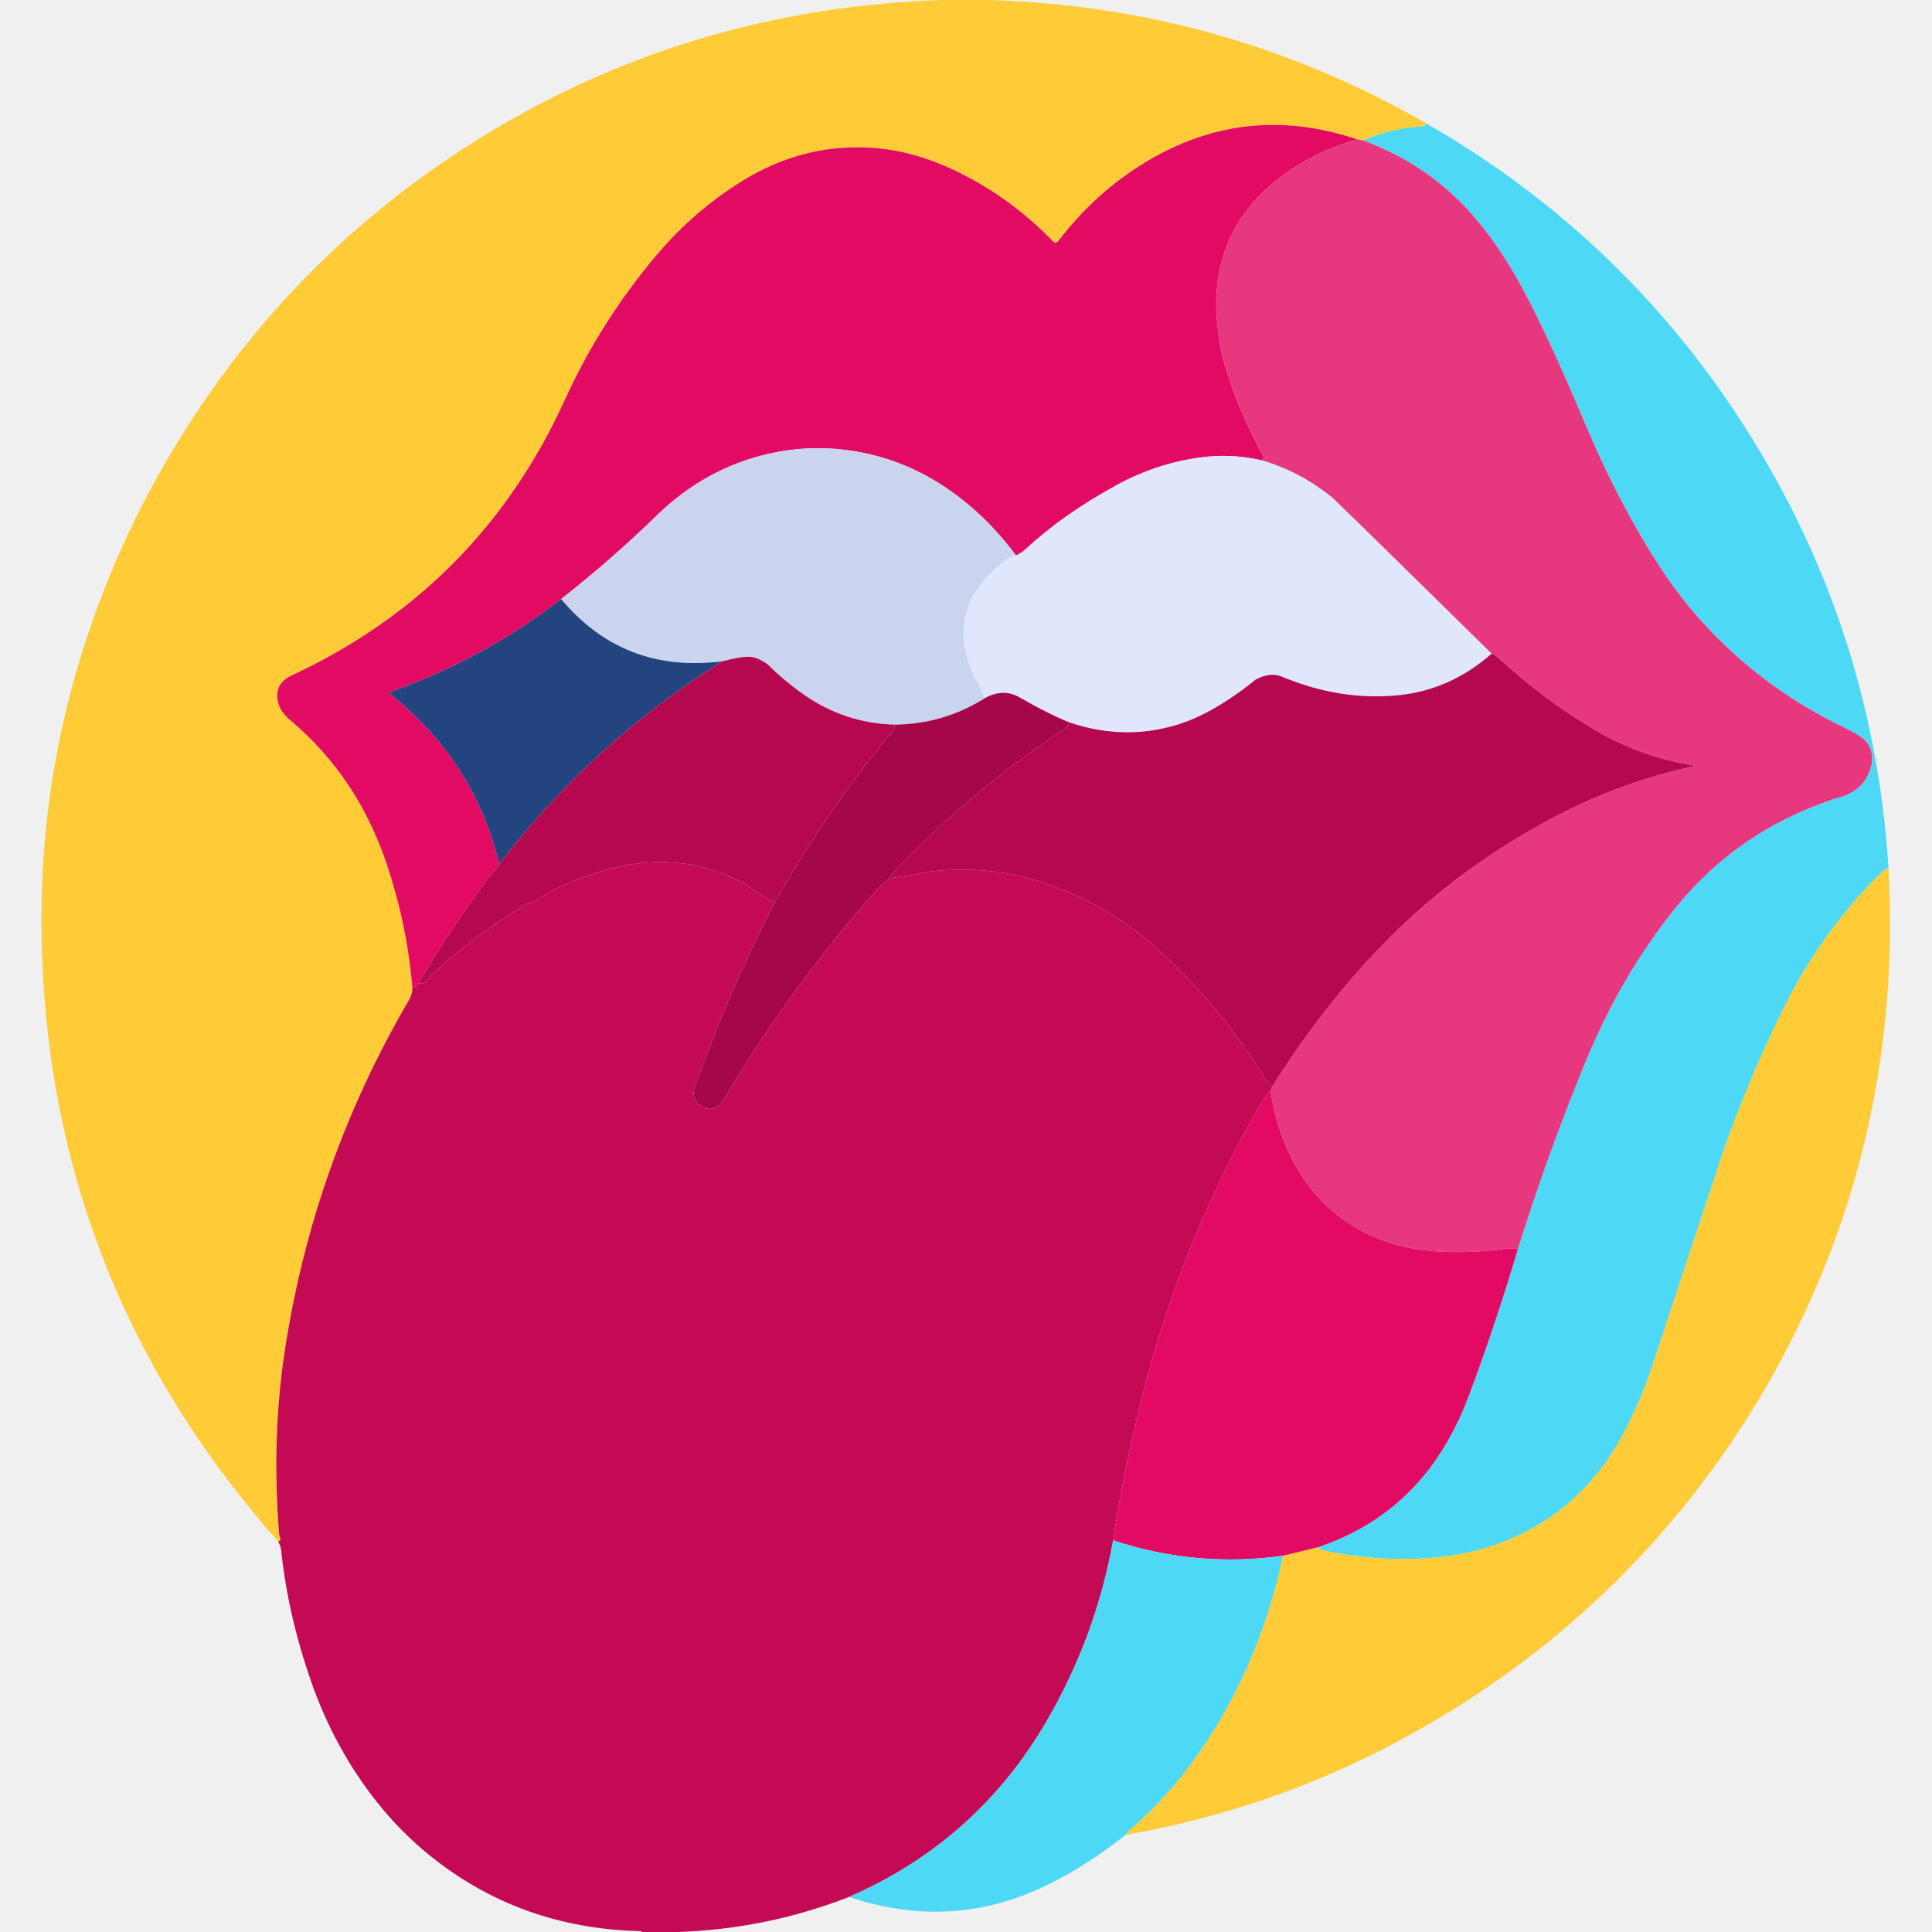
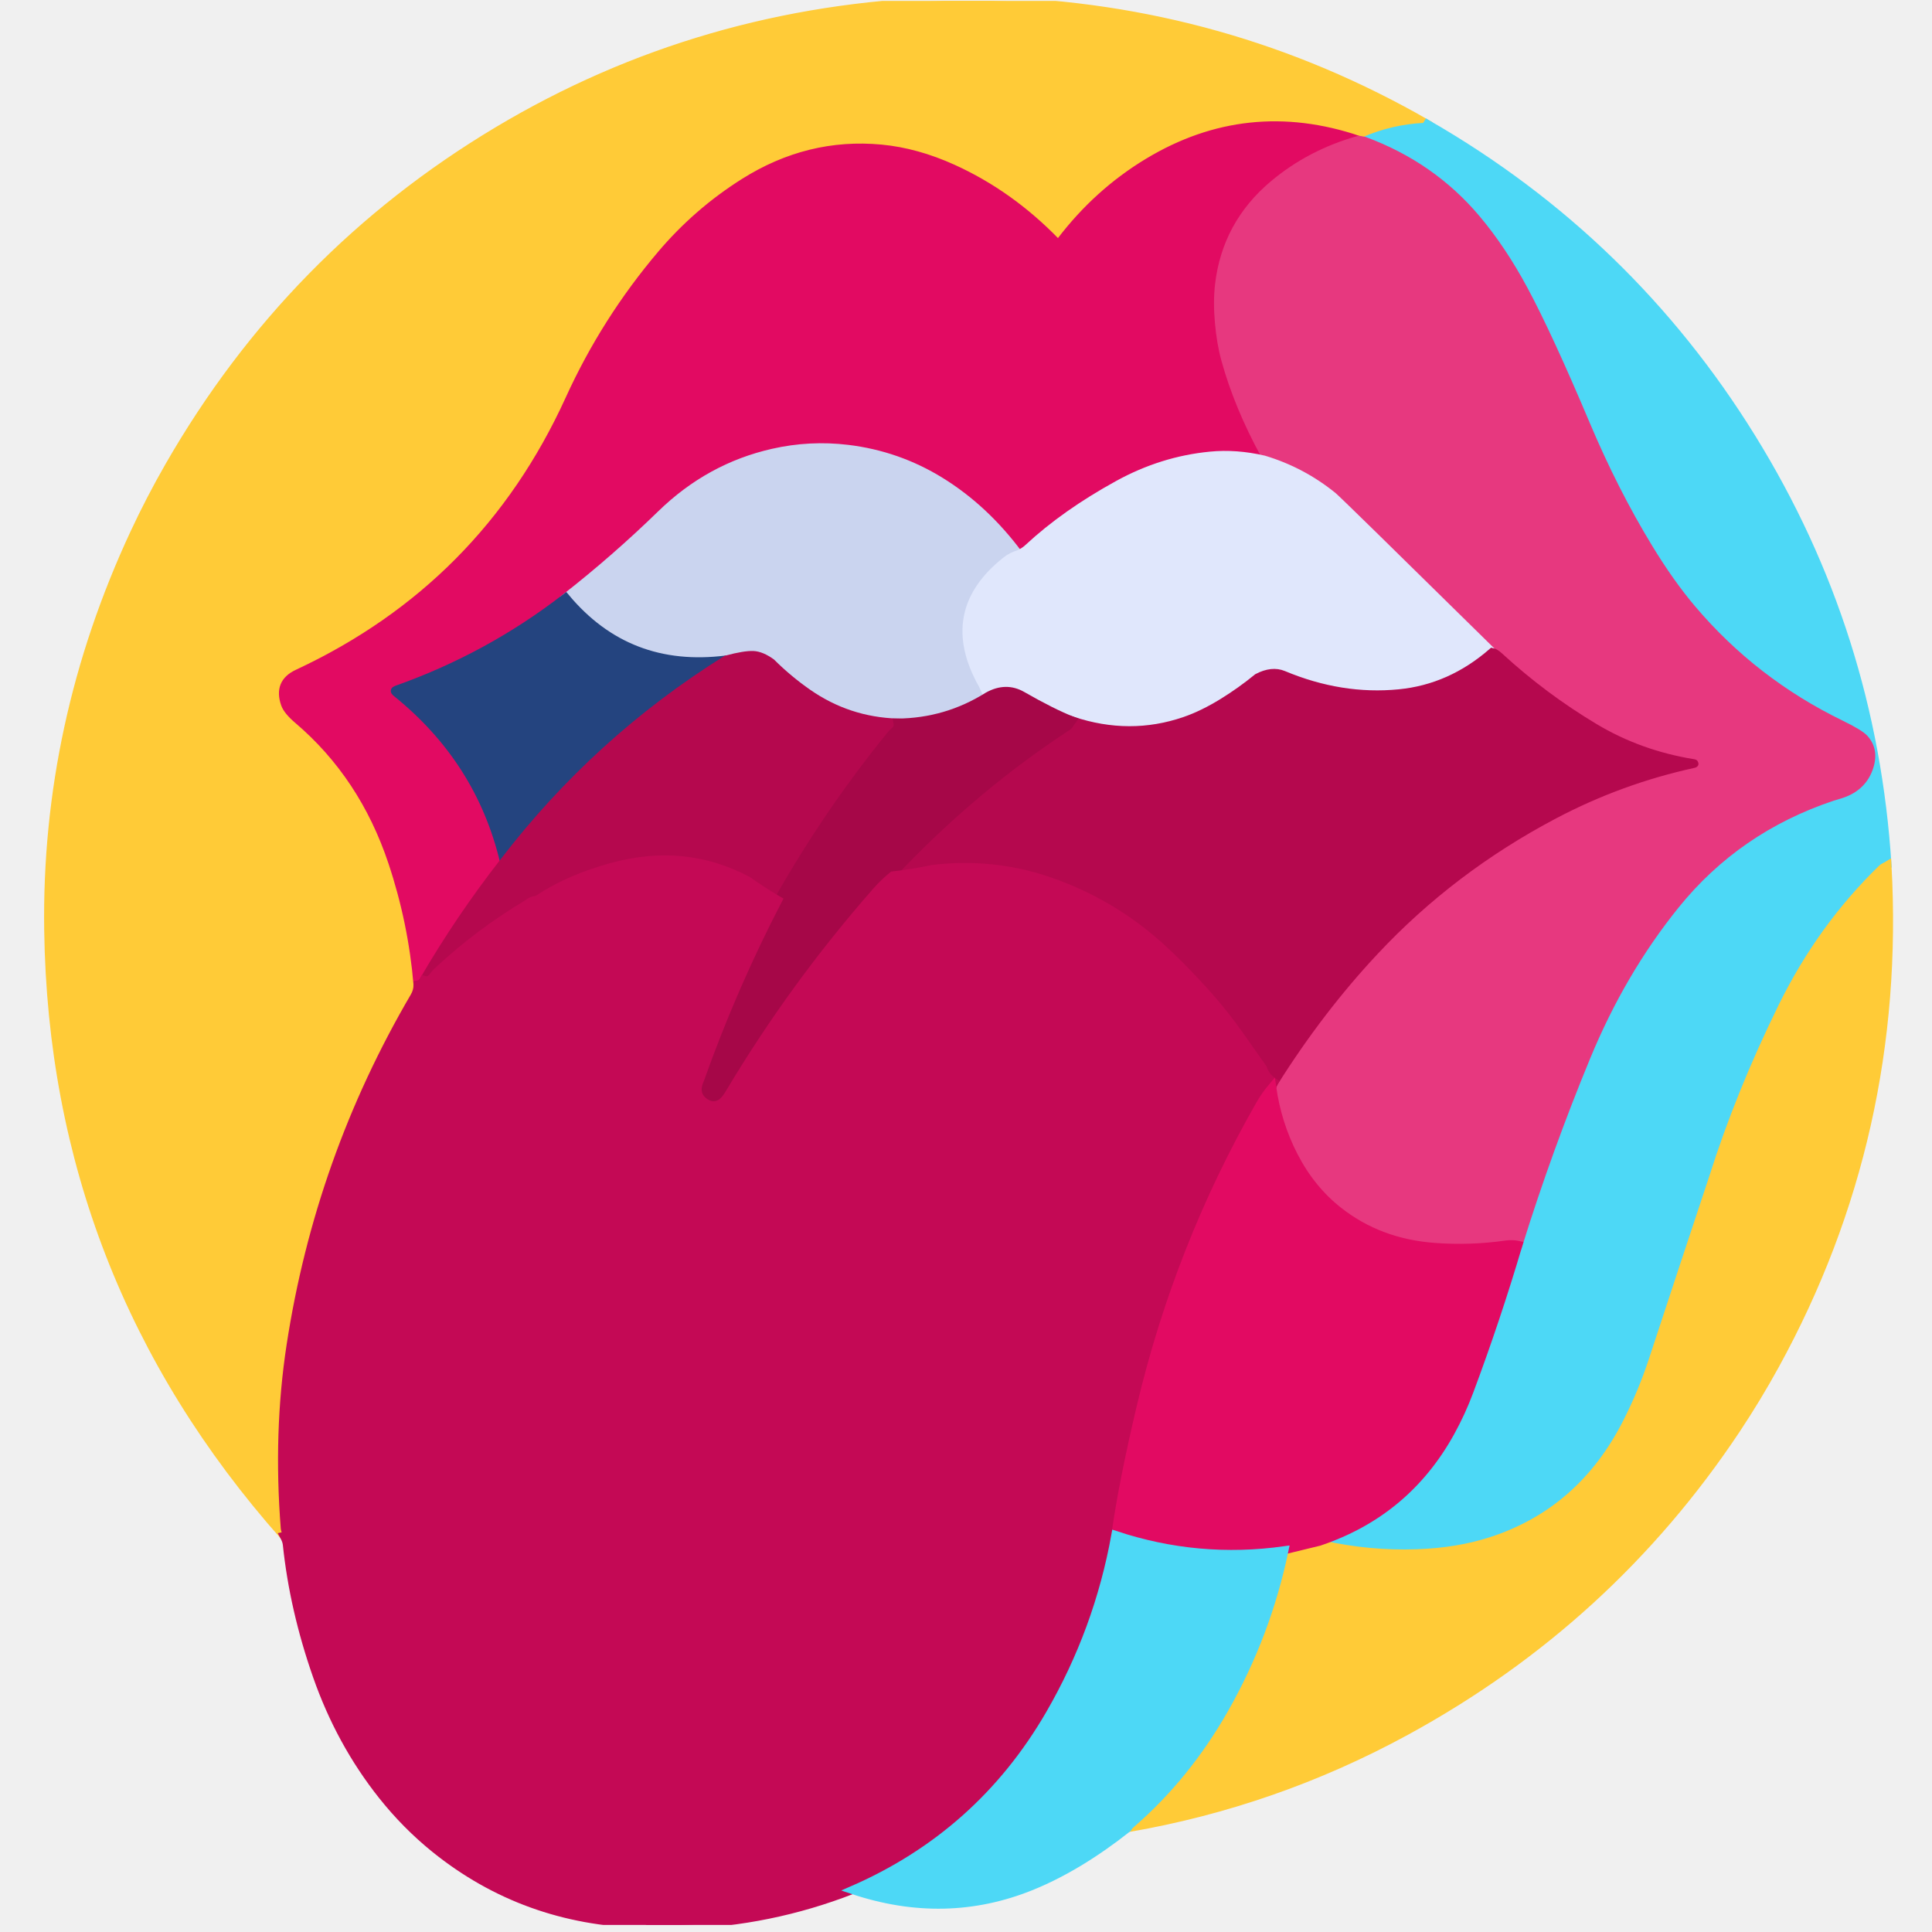
- <svg xmlns="http://www.w3.org/2000/svg" version="1.1" viewBox="0 0 512 512">
-   <path fill="rgb(255,203,55)" fill-opacity="1.000" d="M 249.56 0.00 Q 255.69 0.00 261.81 0.00 Q 324.17 1.75 378.00 32.71 L 377.77 33.10 A 0.91 0.83 12.3 0 1 377.04 33.52 Q 368.81 33.95 361.25 37.21 L 359.75 36.96 Q 330.12 26.94 303.64 42.94 Q 290.23 51.04 280.40 63.96 A 0.84 0.83 -48.4 0 1 279.14 64.04 Q 266.91 51.46 251.82 44.60 Q 242.09 40.18 232.66 39.29 Q 213.29 37.47 196.11 48.32 Q 183.67 56.18 174.15 67.41 Q 159.25 84.99 149.69 105.97 Q 126.97 155.83 77.34 178.97 Q 72.02 181.45 74.01 187.12 Q 74.65 188.94 77.44 191.31 Q 94.88 206.17 102.57 229.23 Q 107.86 245.08 109.29 261.75 Q 109.29 263.46 108.43 264.93 Q 83.11 308.17 75.50 357.75 Q 71.94 380.98 73.96 406.50 Q 73.99 406.82 74.23 407.46 Q 74.57 408.32 73.71 408.50 Q 12.31 339.16 11.00 247.25 Q 10.22 192.38 33.92 141.54 Q 38.13 132.51 43.13 123.79 Q 75.41 67.56 130.56 34.56 Q 184.72 2.16 249.56 0.00 Z" />
-   <path fill="rgb(77,216,246)" fill-opacity="1.000" d="M 378.00 32.71 Q 431.80 63.67 464.31 116.19 Q 496.57 168.30 500.46 230.00 Q 500.09 230.23 499.70 230.40 Q 499.28 230.59 499.01 230.86 Q 482.80 246.59 472.44 267.69 Q 461.12 290.73 454.00 313.25 Q 445.98 337.37 438.05 361.52 Q 435.20 370.19 431.07 378.32 Q 419.01 402.06 394.94 409.85 Q 386.07 412.72 375.29 413.09 Q 362.69 413.54 350.23 410.78 Q 350.20 410.77 349.60 410.31 L 349.25 410.04 Q 372.42 402.26 384.21 380.90 Q 387.12 375.63 389.22 369.99 Q 396.42 350.74 402.25 331.04 Q 410.18 305.63 420.34 281.04 Q 429.70 258.35 444.06 240.56 Q 460.42 220.30 485.81 211.81 Q 485.84 211.80 487.71 211.24 Q 493.52 209.52 495.44 204.44 Q 497.27 199.58 494.36 196.32 Q 493.12 194.94 488.08 192.49 Q 464.93 181.23 448.47 161.82 Q 442.65 154.95 436.92 145.53 Q 427.75 130.48 420.19 112.56 Q 410.23 88.98 403.69 76.81 Q 397.89 66.03 391.06 57.94 Q 379.18 43.84 361.25 37.21 Q 368.81 33.95 377.04 33.52 A 0.91 0.83 12.3 0 0 377.77 33.10 L 378.00 32.71 Z" />
-   <path fill="rgb(226,10,98)" fill-opacity="1.000" d="M 359.75 36.96 Q 346.86 40.58 337.06 48.81 Q 324.47 59.39 322.58 75.47 Q 322.05 80.00 322.54 85.53 Q 323.02 91.05 324.25 95.50 Q 327.64 107.79 334.71 120.77 Q 335.09 121.46 334.50 122.04 Q 327.15 120.33 320.25 121.00 Q 307.41 122.24 295.69 128.69 Q 281.58 136.45 271.80 145.55 Q 270.66 146.61 269.25 147.21 Q 260.24 135.09 248.44 127.81 Q 237.05 120.79 223.73 119.19 Q 213.71 117.99 203.87 120.22 Q 186.96 124.04 174.08 136.58 Q 161.99 148.35 148.71 158.75 Q 128.28 174.58 103.62 183.30 Q 102.92 183.55 103.50 184.01 Q 125.81 201.90 132.29 229.00 Q 120.56 244.03 110.96 260.50 Q 110.45 261.56 109.29 261.75 Q 107.86 245.08 102.57 229.23 Q 94.88 206.17 77.44 191.31 Q 74.65 188.94 74.01 187.12 Q 72.02 181.45 77.34 178.97 Q 126.97 155.83 149.69 105.97 Q 159.25 84.99 174.15 67.41 Q 183.67 56.18 196.11 48.32 Q 213.29 37.47 232.66 39.29 Q 242.09 40.18 251.82 44.60 Q 266.91 51.46 279.14 64.04 A 0.84 0.83 -48.4 0 0 280.40 63.96 Q 290.23 51.04 303.64 42.94 Q 330.12 26.94 359.75 36.96 Z" />
-   <path fill="rgb(231,56,127)" fill-opacity="1.000" d="M 359.75 36.96 L 361.25 37.21 Q 379.18 43.84 391.06 57.94 Q 397.89 66.03 403.69 76.81 Q 410.23 88.98 420.19 112.56 Q 427.75 130.48 436.92 145.53 Q 442.65 154.95 448.47 161.82 Q 464.93 181.23 488.08 192.49 Q 493.12 194.94 494.36 196.32 Q 497.27 199.58 495.44 204.44 Q 493.52 209.52 487.71 211.24 Q 485.84 211.80 485.81 211.81 Q 460.42 220.30 444.06 240.56 Q 429.70 258.35 420.34 281.04 Q 410.18 305.63 402.25 331.04 Q 400.61 330.70 398.99 330.93 Q 389.40 332.30 379.75 331.56 Q 365.17 330.45 354.43 322.02 Q 347.11 316.28 342.51 307.36 Q 338.10 298.82 336.71 289.00 L 337.25 287.79 Q 349.40 268.48 363.94 252.94 Q 384.45 231.00 411.79 216.58 Q 429.38 207.31 448.83 203.06 Q 449.40 202.94 448.83 202.84 Q 434.52 200.53 422.59 193.40 Q 408.95 185.25 397.25 174.50 Q 396.03 173.38 395.29 173.25 Q 354.38 132.99 352.94 131.81 Q 344.70 125.10 334.50 122.04 Q 335.09 121.46 334.71 120.77 Q 327.64 107.79 324.25 95.50 Q 323.02 91.05 322.54 85.53 Q 322.05 80.00 322.58 75.47 Q 324.47 59.39 337.06 48.81 Q 346.86 40.58 359.75 36.96 Z" />
-   <path fill="rgb(202,212,239)" fill-opacity="1.000" d="M 223.73 119.19 Q 237.05 120.79 248.44 127.81 Q 260.24 135.09 269.25 147.21 Q 267.39 147.75 265.92 148.91 Q 248.60 162.56 259.69 182.06 Q 260.32 183.54 261.04 185.00 Q 250.05 191.91 237.00 192.04 Q 223.85 191.63 213.12 184.15 Q 207.93 180.53 203.44 176.06 Q 200.82 174.18 198.69 174.06 Q 196.39 173.94 191.46 175.25 Q 165.25 178.57 148.71 158.75 Q 161.99 148.35 174.08 136.58 Q 186.96 124.04 203.87 120.22 Q 213.71 117.99 223.73 119.19 Z" />
-   <path fill="rgb(224,231,252)" fill-opacity="1.000" d="M 334.50 122.04 Q 344.70 125.10 352.94 131.81 Q 354.38 132.99 395.29 173.25 Q 384.21 182.91 370.50 184.25 Q 355.09 185.76 339.69 179.31 Q 336.67 178.05 332.81 180.06 Q 328.41 183.66 323.60 186.63 Q 318.26 189.92 313.46 191.57 Q 298.84 196.60 283.54 191.50 Q 278.27 189.44 270.19 184.81 Q 265.84 182.32 261.04 185.00 Q 260.32 183.54 259.69 182.06 Q 248.60 162.56 265.92 148.91 Q 267.39 147.75 269.25 147.21 Q 270.66 146.61 271.80 145.55 Q 281.58 136.45 295.69 128.69 Q 307.41 122.24 320.25 121.00 Q 327.15 120.33 334.50 122.04 Z" />
-   <path fill="rgb(36,68,127)" fill-opacity="1.000" d="M 148.71 158.75 Q 165.25 178.57 191.46 175.25 Q 157.02 196.77 132.29 229.00 Q 125.81 201.90 103.50 184.01 Q 102.92 183.55 103.62 183.30 Q 128.28 174.58 148.71 158.75 Z" />
-   <path fill="rgb(181,8,78)" fill-opacity="1.000" d="M 395.29 173.25 Q 396.03 173.38 397.25 174.50 Q 408.95 185.25 422.59 193.40 Q 434.52 200.53 448.83 202.84 Q 449.40 202.94 448.83 203.06 Q 429.38 207.31 411.79 216.58 Q 384.45 231.00 363.94 252.94 Q 349.40 268.48 337.25 287.79 Q 335.11 286.43 334.25 284.00 Q 331.39 279.98 328.57 275.93 Q 323.84 269.16 318.30 263.08 Q 312.06 256.24 306.71 251.44 Q 293.77 239.84 277.31 234.19 Q 262.42 229.07 246.25 231.00 Q 241.04 232.14 235.75 232.71 Q 236.40 231.53 238.06 229.81 Q 258.61 208.55 282.31 193.06 Q 282.62 192.86 283.54 191.50 Q 298.84 196.60 313.46 191.57 Q 318.26 189.92 323.60 186.63 Q 328.41 183.66 332.81 180.06 Q 336.67 178.05 339.69 179.31 Q 355.09 185.76 370.50 184.25 Q 384.21 182.91 395.29 173.25 Z" />
-   <path fill="rgb(181,8,78)" fill-opacity="1.000" d="M 198.69 174.06 Q 200.82 174.18 203.44 176.06 Q 207.93 180.53 213.12 184.15 Q 223.85 191.63 237.00 192.04 Q 237.25 193.35 236.38 194.15 Q 235.41 195.06 235.38 195.10 Q 218.45 215.92 205.25 239.29 Q 201.10 236.85 197.19 234.06 Q 180.28 225.07 160.75 230.50 Q 149.43 233.65 141.42 238.97 Q 141.05 239.21 140.50 239.29 Q 139.36 239.45 138.50 240.25 Q 125.26 248.14 114.06 258.72 Q 114.03 258.74 113.10 259.92 Q 112.31 260.92 110.96 260.50 Q 120.56 244.03 132.29 229.00 Q 157.02 196.77 191.46 175.25 Q 196.39 173.94 198.69 174.06 Z" />
-   <path fill="rgb(166,7,72)" fill-opacity="1.000" d="M 270.19 184.81 Q 278.27 189.44 283.54 191.50 Q 282.62 192.86 282.31 193.06 Q 258.61 208.55 238.06 229.81 Q 236.40 231.53 235.75 232.71 Q 233.40 234.61 231.39 236.90 Q 209.29 262.06 192.15 290.82 Q 190.90 292.91 189.65 293.50 Q 187.58 294.47 185.56 292.94 Q 182.77 290.81 184.50 287.00 Q 193.23 262.43 205.25 239.29 Q 218.45 215.92 235.38 195.10 Q 235.41 195.06 236.38 194.15 Q 237.25 193.35 237.00 192.04 Q 250.05 191.91 261.04 185.00 Q 265.84 182.32 270.19 184.81 Z" />
-   <path fill="rgb(196,9,85)" fill-opacity="1.000" d="M 197.19 234.06 Q 201.10 236.85 205.25 239.29 Q 193.23 262.43 184.50 287.00 Q 182.77 290.81 185.56 292.94 Q 187.58 294.47 189.65 293.50 Q 190.90 292.91 192.15 290.82 Q 209.29 262.06 231.39 236.90 Q 233.40 234.61 235.75 232.71 Q 241.04 232.14 246.25 231.00 Q 262.42 229.07 277.31 234.19 Q 293.77 239.84 306.71 251.44 Q 312.06 256.24 318.30 263.08 Q 323.84 269.16 328.57 275.93 Q 331.39 279.98 334.25 284.00 Q 335.11 286.43 337.25 287.79 L 336.71 289.00 Q 334.91 291.12 333.52 293.54 Q 311.83 331.46 301.75 374.00 Q 296.87 394.61 295.00 408.21 Q 290.42 433.64 277.47 455.96 Q 258.91 487.94 225.00 502.71 Q 203.04 511.26 179.44 512.00 Q 174.81 512.00 170.19 512.00 Q 170.07 511.77 169.25 511.75 Q 137.71 510.94 113.89 491.72 Q 106.16 485.47 99.86 477.53 Q 88.69 463.45 82.50 445.75 Q 76.30 428.03 74.50 410.75 Q 74.40 409.77 73.71 408.50 Q 74.57 408.32 74.23 407.46 Q 73.99 406.82 73.96 406.50 Q 71.94 380.98 75.50 357.75 Q 83.11 308.17 108.43 264.93 Q 109.29 263.46 109.29 261.75 Q 110.45 261.56 110.96 260.50 Q 112.31 260.92 113.10 259.92 Q 114.03 258.74 114.06 258.72 Q 125.26 248.14 138.50 240.25 Q 139.36 239.45 140.50 239.29 Q 141.05 239.21 141.42 238.97 Q 149.43 233.65 160.75 230.50 Q 180.28 225.07 197.19 234.06 Z" />
-   <path fill="rgb(255,203,55)" fill-opacity="1.000" d="M 500.46 230.00 Q 504.43 301.48 470.54 363.14 Q 465.71 371.93 460.18 380.24 Q 426.37 431.03 372.28 460.50 Q 337.43 479.49 298.29 486.25 Q 298.48 485.77 299.44 484.94 Q 313.90 472.34 323.96 454.70 Q 335.31 434.77 340.00 412.29 L 349.25 410.04 L 349.60 410.31 Q 350.20 410.77 350.23 410.78 Q 362.69 413.54 375.29 413.09 Q 386.07 412.72 394.94 409.85 Q 419.01 402.06 431.07 378.32 Q 435.20 370.19 438.05 361.52 Q 445.98 337.37 454.00 313.25 Q 461.12 290.73 472.44 267.69 Q 482.80 246.59 499.01 230.86 Q 499.28 230.59 499.70 230.40 Q 500.09 230.23 500.46 230.00 Z" />
-   <path fill="rgb(226,10,98)" fill-opacity="1.000" d="M 336.71 289.00 Q 338.10 298.82 342.51 307.36 Q 347.11 316.28 354.43 322.02 Q 365.17 330.45 379.75 331.56 Q 389.40 332.30 398.99 330.93 Q 400.61 330.70 402.25 331.04 Q 396.42 350.74 389.22 369.99 Q 387.12 375.63 384.21 380.90 Q 372.42 402.26 349.25 410.04 L 340.00 412.29 Q 316.99 415.51 295.00 408.21 Q 296.87 394.61 301.75 374.00 Q 311.83 331.46 333.52 293.54 Q 334.91 291.12 336.71 289.00 Z" />
-   <path fill="rgb(77,216,246)" fill-opacity="1.000" d="M 295.00 408.21 Q 316.99 415.51 340.00 412.29 Q 335.31 434.77 323.96 454.70 Q 313.90 472.34 299.44 484.94 Q 298.48 485.77 298.29 486.25 Q 285.18 496.61 272.69 501.69 Q 249.73 511.01 225.00 502.71 Q 258.91 487.94 277.47 455.96 Q 290.42 433.64 295.00 408.21 Z" />
+ <svg xmlns="http://www.w3.org/2000/svg" width="241" height="241" viewBox="0 0 241 241" fill="none">
+   <g clip-path="url(#clip0_541_1314)">
+     <path d="M117.838 0.117C119.753 0.117 121.667 0.117 123.58 0.117C143.067 0.664 161.222 5.775 178.044 15.45L177.936 15.633C177.903 15.69 177.854 15.738 177.794 15.773C177.734 15.807 177.665 15.827 177.594 15.83C175.022 15.964 172.555 16.541 170.192 17.559L169.489 17.442C160.23 14.311 151.463 15.245 143.188 20.245C138.997 22.776 135.366 26.061 132.294 30.098C132.259 30.143 132.216 30.18 132.166 30.206C132.116 30.233 132.062 30.248 132.006 30.252C131.949 30.256 131.894 30.247 131.841 30.227C131.789 30.207 131.742 30.176 131.703 30.136C127.881 26.205 123.613 23.167 118.897 21.023C115.856 19.642 112.863 18.812 109.916 18.534C103.863 17.965 98.152 19.376 92.783 22.767C88.895 25.223 85.464 28.206 82.489 31.715C77.833 37.209 74.011 43.234 71.024 49.791C63.924 65.372 52.619 76.778 37.109 84.009C35.447 84.784 34.927 86.058 35.549 87.83C35.749 88.398 36.285 89.053 37.156 89.794C42.606 94.437 46.533 100.362 48.936 107.569C50.589 112.522 51.639 117.603 52.086 122.812C52.086 123.347 51.952 123.844 51.683 124.303C43.77 137.815 38.625 152.319 36.247 167.812C35.135 175.072 34.894 182.689 35.525 190.664C35.535 190.764 35.577 190.914 35.652 191.114C35.758 191.383 35.677 191.545 35.408 191.601C16.22 169.933 6.422 144.737 6.013 116.016C5.769 98.869 9.35 82.351 16.756 66.464C18.072 63.642 19.511 60.869 21.074 58.144C31.161 40.572 44.822 26.63 62.056 16.317C78.981 6.192 97.575 0.792 117.838 0.117Z" fill="#FFCB37" stroke="#FFCB37" />
+     <path d="M178.044 15.45C194.856 25.125 208.342 38.169 218.502 54.581C228.583 70.865 234.231 88.648 235.447 107.93C235.331 108.001 235.213 108.064 235.091 108.117C234.96 108.176 234.852 108.248 234.767 108.333C229.702 113.248 225.55 119.003 222.313 125.597C218.775 132.797 215.894 139.916 213.669 146.953C211.163 154.491 208.671 162.033 206.192 169.58C205.302 172.289 204.211 174.914 202.921 177.455C199.152 184.873 193.506 189.8 185.985 192.234C183.213 193.131 180.142 193.637 176.774 193.753C172.836 193.894 168.921 193.533 165.027 192.67C165.017 192.667 164.919 192.594 164.731 192.45L164.567 192.323C171.808 189.892 177.271 185.339 180.955 178.664C181.864 177.017 182.647 175.312 183.303 173.55C185.553 167.534 187.589 161.448 189.411 155.292C191.889 147.351 194.716 139.539 197.891 131.855C200.816 124.764 204.522 118.439 209.01 112.88C214.122 106.548 220.646 102.056 228.58 99.403C228.589 99.4 228.886 99.311 229.471 99.136C231.286 98.598 232.494 97.536 233.094 95.948C233.666 94.43 233.497 93.161 232.588 92.142C232.2 91.711 231.219 91.112 229.644 90.347C222.41 86.828 216.221 82.036 211.077 75.97C209.258 73.823 207.453 71.278 205.663 68.334C202.797 63.631 200.183 58.48 197.821 52.88C194.708 45.511 192.13 39.925 190.086 36.122C188.274 32.753 186.3 29.805 184.166 27.276C180.453 22.87 175.796 19.631 170.192 17.559C172.555 16.541 175.022 15.964 177.594 15.83C177.666 15.827 177.734 15.807 177.794 15.773C177.854 15.738 177.903 15.69 177.936 15.633L178.044 15.45Z" fill="#4DD8F6" stroke="#4DD8F6" />
+     <path d="M169.489 17.442C165.461 18.573 161.916 20.425 158.854 22.997C154.919 26.303 152.657 30.469 152.066 35.494C151.9 36.909 151.894 38.481 152.047 40.209C152.197 41.934 152.464 43.492 152.849 44.883C153.908 48.723 155.543 52.672 157.752 56.728C157.871 56.944 157.838 57.142 157.654 57.323C155.357 56.789 153.13 56.627 150.974 56.836C146.961 57.223 143.124 58.425 139.461 60.441C135.052 62.865 131.319 65.5 128.263 68.344C127.907 68.675 127.508 68.934 127.068 69.122C124.252 65.334 121 62.303 117.313 60.028C113.754 57.834 109.893 56.487 105.73 55.987C102.599 55.612 99.496 55.773 96.421 56.47C91.136 57.664 86.482 60.22 82.457 64.139C78.678 67.817 74.715 71.281 70.564 74.531C64.18 79.478 57.135 83.314 49.428 86.039C49.21 86.117 49.191 86.228 49.372 86.372C56.344 91.962 60.843 98.992 62.868 107.461C59.202 112.158 55.869 117.08 52.869 122.226C52.71 122.558 52.449 122.753 52.086 122.812C51.639 117.603 50.59 112.522 48.936 107.569C46.533 100.362 42.607 94.437 37.157 89.794C36.285 89.053 35.749 88.398 35.549 87.83C34.927 86.058 35.447 84.784 37.11 84.009C52.619 76.778 63.924 65.372 71.024 49.791C74.011 43.234 77.833 37.209 82.49 31.715C85.465 28.206 88.896 25.223 92.783 22.767C98.152 19.376 103.863 17.965 109.916 18.534C112.863 18.812 115.857 19.642 118.897 21.023C123.613 23.167 127.882 26.205 131.704 30.136C131.742 30.176 131.79 30.207 131.842 30.227C131.894 30.247 131.95 30.256 132.006 30.252C132.062 30.249 132.117 30.233 132.166 30.206C132.216 30.18 132.26 30.143 132.294 30.098C135.366 26.061 138.997 22.776 143.188 20.245C151.463 15.245 160.23 14.311 169.489 17.442Z" fill="#E20A62" stroke="#E20A62" />
+     <path d="M169.489 17.442L170.192 17.559C175.795 19.631 180.453 22.87 184.166 27.276C186.3 29.805 188.273 32.753 190.086 36.122C192.13 39.925 194.708 45.511 197.82 52.88C200.183 58.48 202.797 63.631 205.663 68.334C207.453 71.278 209.258 73.823 211.077 75.97C216.22 82.036 222.409 86.828 229.644 90.347C231.219 91.112 232.2 91.711 232.587 92.142C233.497 93.161 233.666 94.43 233.094 95.948C232.494 97.536 231.286 98.598 229.47 99.136C228.886 99.311 228.589 99.4 228.58 99.403C220.645 102.056 214.122 106.548 209.009 112.88C204.522 118.439 200.816 124.764 197.891 131.855C194.716 139.539 191.889 147.351 189.411 155.292C188.898 155.186 188.389 155.169 187.883 155.241C184.886 155.669 181.88 155.767 178.864 155.536C174.308 155.189 170.352 153.698 166.995 151.064C164.708 149.27 162.845 146.98 161.408 144.192C160.03 141.523 159.123 138.655 158.689 135.586L158.942 135.019C162.739 128.984 166.909 123.539 171.453 118.683C177.862 111.826 185.339 106.145 193.883 101.639C199.38 98.742 205.167 96.63 211.245 95.302C211.423 95.264 211.423 95.23 211.245 95.198C206.773 94.477 202.673 93.001 198.945 90.773C194.683 88.227 190.723 85.273 187.067 81.914C186.686 81.564 186.38 81.369 186.148 81.328C173.364 68.747 166.747 62.272 166.297 61.903C163.722 59.806 160.841 58.28 157.653 57.323C157.837 57.142 157.87 56.944 157.752 56.728C155.542 52.672 153.908 48.723 152.848 44.883C152.464 43.492 152.197 41.934 152.047 40.209C151.894 38.481 151.9 36.909 152.066 35.494C152.656 30.469 154.919 26.303 158.853 22.997C161.916 20.425 165.461 18.573 169.489 17.442Z" fill="#E7387F" stroke="#E7387F" />
+     <path d="M105.73 55.987C109.893 56.487 113.754 57.834 117.313 60.028C121 62.303 124.252 65.334 127.068 69.122C126.486 69.29 125.966 69.556 125.507 69.919C120.094 74.184 119.121 79.364 122.586 85.458C122.783 85.92 122.994 86.38 123.219 86.836C119.785 88.995 116.029 90.095 111.95 90.136C107.841 90.008 104.11 88.775 100.757 86.437C99.135 85.306 97.622 84.042 96.219 82.645C95.4 82.058 94.658 81.745 93.993 81.708C93.274 81.67 92.144 81.856 90.603 82.266C82.413 83.303 75.733 80.725 70.564 74.531C74.715 71.281 78.678 67.817 82.457 64.139C86.482 60.22 91.136 57.664 96.421 56.47C99.496 55.773 102.599 55.612 105.73 55.987Z" fill="#CAD4EF" stroke="#CAD4EF" />
+     <path d="M157.653 57.323C160.841 58.28 163.722 59.806 166.297 61.903C166.747 62.272 173.364 68.747 186.148 81.328C182.686 84.347 178.812 86.066 174.528 86.484C169.712 86.956 164.898 86.184 160.086 84.169C159.142 83.775 158.067 83.892 156.861 84.52C155.486 85.645 154.047 86.672 152.544 87.6C150.875 88.628 149.291 89.4 147.791 89.915C143.222 91.487 138.547 91.476 133.766 89.883C132.119 89.239 130.033 88.194 127.508 86.747C126.148 85.969 124.719 85.998 123.219 86.836C122.994 86.38 122.783 85.92 122.586 85.458C119.12 79.364 120.094 74.184 125.506 69.919C125.966 69.556 126.486 69.29 127.067 69.122C127.508 68.934 127.906 68.675 128.262 68.344C131.319 65.5 135.052 62.865 139.461 60.441C143.123 58.425 146.961 57.223 150.973 56.836C153.13 56.626 155.356 56.789 157.653 57.323Z" fill="#E0E7FC" stroke="#E0E7FC" />
+     <path d="M70.564 74.531C75.733 80.725 82.413 83.303 90.603 82.266C79.841 88.99 70.596 97.389 62.867 107.461C60.843 98.992 56.344 91.962 49.372 86.372C49.191 86.228 49.21 86.117 49.428 86.039C57.135 83.314 64.18 79.478 70.564 74.531Z" fill="#24447F" stroke="#24447F" />
+     <path d="M186.149 81.328C186.38 81.369 186.686 81.564 187.067 81.914C190.724 85.273 194.683 88.226 198.946 90.773C202.674 93.001 206.774 94.476 211.246 95.198C211.424 95.23 211.424 95.264 211.246 95.301C205.167 96.63 199.38 98.742 193.883 101.639C185.339 106.145 177.863 111.826 171.453 118.683C166.91 123.539 162.739 128.984 158.942 135.019C158.274 134.594 157.805 134.001 157.536 133.242C156.642 131.986 155.755 130.725 154.874 129.459C153.396 127.344 151.791 125.336 150.06 123.436C148.11 121.298 146.299 119.48 144.627 117.98C140.583 114.355 135.989 111.659 130.846 109.894C126.192 108.294 121.339 107.795 116.286 108.398C114.658 108.755 113.017 109.022 111.364 109.2C111.567 108.831 111.928 108.378 112.447 107.841C118.869 101.197 125.783 95.455 133.189 90.614C133.286 90.551 133.478 90.308 133.766 89.883C138.547 91.476 143.222 91.487 147.791 89.915C149.291 89.4 150.875 88.628 152.544 87.6C154.047 86.672 155.486 85.645 156.861 84.52C158.067 83.892 159.142 83.775 160.086 84.169C164.899 86.184 169.713 86.956 174.528 86.484C178.813 86.066 182.686 84.347 186.149 81.328Z" fill="#B5084E" stroke="#B5084E" />
+     <path d="M93.993 81.708C94.658 81.745 95.4 82.058 96.219 82.645C97.622 84.042 99.135 85.306 100.757 86.437C104.11 88.775 107.841 90.008 111.95 90.136C112.029 90.545 111.932 90.875 111.66 91.125C111.357 91.409 111.2 91.558 111.191 91.57C105.9 98.076 101.193 104.981 97.068 112.284C95.771 111.522 94.511 110.705 93.29 109.833C88.005 107.023 82.311 106.467 76.208 108.164C72.671 109.148 69.65 110.472 67.147 112.134C67.032 112.209 66.888 112.259 66.716 112.284C66.36 112.334 66.047 112.484 65.778 112.734C61.641 115.2 57.822 118.086 54.322 121.392C54.313 121.398 54.163 121.586 53.872 121.955C53.625 122.267 53.291 122.358 52.869 122.226C55.869 117.08 59.202 112.158 62.868 107.461C70.596 97.389 79.841 88.99 90.603 82.266C92.144 81.856 93.274 81.67 93.993 81.708Z" fill="#B5084E" stroke="#B5084E" />
+     <path d="M127.508 86.747C130.033 88.194 132.119 89.239 133.766 89.883C133.478 90.308 133.286 90.551 133.189 90.614C125.783 95.455 118.869 101.197 112.447 107.84C111.928 108.378 111.567 108.831 111.364 109.2C110.63 109.794 109.948 110.448 109.32 111.164C102.414 119.026 96.283 127.451 90.927 136.439C90.536 137.092 90.145 137.511 89.755 137.695C89.108 137.998 88.469 137.911 87.838 137.433C86.966 136.767 86.8 135.839 87.341 134.648C90.069 126.97 93.311 119.515 97.067 112.284C101.192 104.981 105.9 98.076 111.191 91.57C111.2 91.558 111.356 91.409 111.659 91.125C111.931 90.875 112.028 90.545 111.95 90.136C116.028 90.095 119.784 88.995 123.219 86.836C124.719 85.998 126.148 85.969 127.508 86.747Z" fill="#A60748" stroke="#A60748" />
+     <path d="M93.29 109.833C94.511 110.705 95.771 111.522 97.068 112.284C93.311 119.515 90.069 126.97 87.341 134.648C86.8 135.839 86.966 136.767 87.838 137.433C88.469 137.911 89.108 137.998 89.755 137.695C90.146 137.511 90.536 137.092 90.927 136.439C96.283 127.451 102.414 119.026 109.321 111.164C109.949 110.448 110.63 109.794 111.364 109.2C113.018 109.022 114.658 108.755 116.286 108.398C121.339 107.795 126.193 108.294 130.846 109.894C135.989 111.659 140.583 114.355 144.627 117.98C146.299 119.48 148.11 121.298 150.06 123.436C151.791 125.336 153.396 127.344 154.874 129.459C155.755 130.725 156.643 131.986 157.536 133.242C157.805 134.001 158.274 134.594 158.943 135.019L158.689 135.586C158.127 136.248 157.629 136.958 157.194 137.714C150.416 149.564 145.452 162.136 142.302 175.43C140.777 181.87 139.722 187.215 139.138 191.465C137.707 199.412 134.968 206.873 130.921 213.848C125.121 223.842 116.922 231.147 106.325 235.762C99.463 238.434 92.344 239.886 84.969 240.117C83.522 240.117 82.077 240.117 80.633 240.117C80.596 240.045 80.449 240.006 80.193 240C70.336 239.747 61.686 236.617 54.243 230.611C51.827 228.658 49.635 226.44 47.666 223.959C44.175 219.559 41.463 214.594 39.529 209.062C37.591 203.525 36.341 198.056 35.779 192.656C35.747 192.35 35.624 191.998 35.408 191.601C35.677 191.545 35.758 191.383 35.652 191.114C35.577 190.914 35.535 190.764 35.525 190.664C34.894 182.689 35.135 175.072 36.247 167.812C38.625 152.319 43.771 137.815 51.683 124.303C51.952 123.844 52.086 123.347 52.086 122.812C52.449 122.753 52.71 122.558 52.869 122.226C53.291 122.358 53.625 122.267 53.872 121.955C54.163 121.586 54.313 121.398 54.322 121.392C57.822 118.086 61.641 115.2 65.778 112.734C66.047 112.484 66.36 112.334 66.716 112.284C66.888 112.259 67.032 112.209 67.147 112.134C69.65 110.472 72.671 109.148 76.208 108.164C82.311 106.467 88.005 107.023 93.29 109.833Z" fill="#C40955" stroke="#C40955" />
+     <path d="M235.447 107.93C236.687 130.267 232.013 151.07 221.422 170.339C219.912 173.086 218.294 175.758 216.566 178.355C206 194.226 192.266 206.767 175.362 215.976C164.472 221.911 152.911 225.934 140.68 228.047C140.739 227.897 140.919 227.692 141.219 227.433C145.737 223.495 149.569 218.77 152.712 213.258C156.259 207.03 158.766 200.403 160.231 193.378L164.567 192.323L164.731 192.45C164.919 192.594 165.017 192.667 165.027 192.67C168.92 193.533 172.836 193.894 176.773 193.753C180.142 193.637 183.212 193.131 185.984 192.234C193.506 189.8 199.152 184.873 202.92 177.455C204.211 174.914 205.302 172.289 206.192 169.58C208.67 162.033 211.162 154.491 213.669 146.953C215.894 139.916 218.775 132.797 222.312 125.597C225.55 119.003 229.702 113.248 234.767 108.333C234.852 108.248 234.959 108.176 235.091 108.117C235.213 108.064 235.331 108.001 235.447 107.93Z" fill="#FFCB37" stroke="#FFCB37" />
+     <path d="M158.689 135.586C159.124 138.655 160.03 141.523 161.408 144.192C162.846 146.98 164.708 149.27 166.996 151.064C170.352 153.698 174.308 155.189 178.864 155.536C181.88 155.767 184.886 155.669 187.883 155.24C188.389 155.169 188.899 155.186 189.411 155.292C187.589 161.448 185.553 167.534 183.303 173.55C182.647 175.312 181.864 177.017 180.955 178.664C177.271 185.339 171.808 189.892 164.567 192.323L160.231 193.378C153.041 194.384 146.01 193.747 139.138 191.465C139.722 187.215 140.777 181.87 142.302 175.43C145.452 162.136 150.416 149.564 157.194 137.714C157.628 136.958 158.127 136.248 158.689 135.586Z" fill="#E20A62" stroke="#E20A62" />
+     <path d="M139.138 191.466C146.01 193.747 153.041 194.384 160.231 193.378C158.766 200.403 156.26 207.03 152.713 213.258C149.569 218.77 145.738 223.495 141.219 227.433C140.919 227.692 140.739 227.897 140.68 228.047C136.583 231.284 132.583 233.697 128.68 235.284C121.505 238.197 114.053 238.356 106.325 235.762C116.922 231.147 125.121 223.842 130.921 213.848C134.967 206.873 137.706 199.412 139.138 191.466Z" fill="#4DD8F6" stroke="#4DD8F6" />
+   </g>
+   <defs>
+     <clipPath id="clip0_541_1314">
+       <rect width="240" height="240" fill="white" transform="translate(0.856445 0.117065)" />
+     </clipPath>
+   </defs>
</svg>
